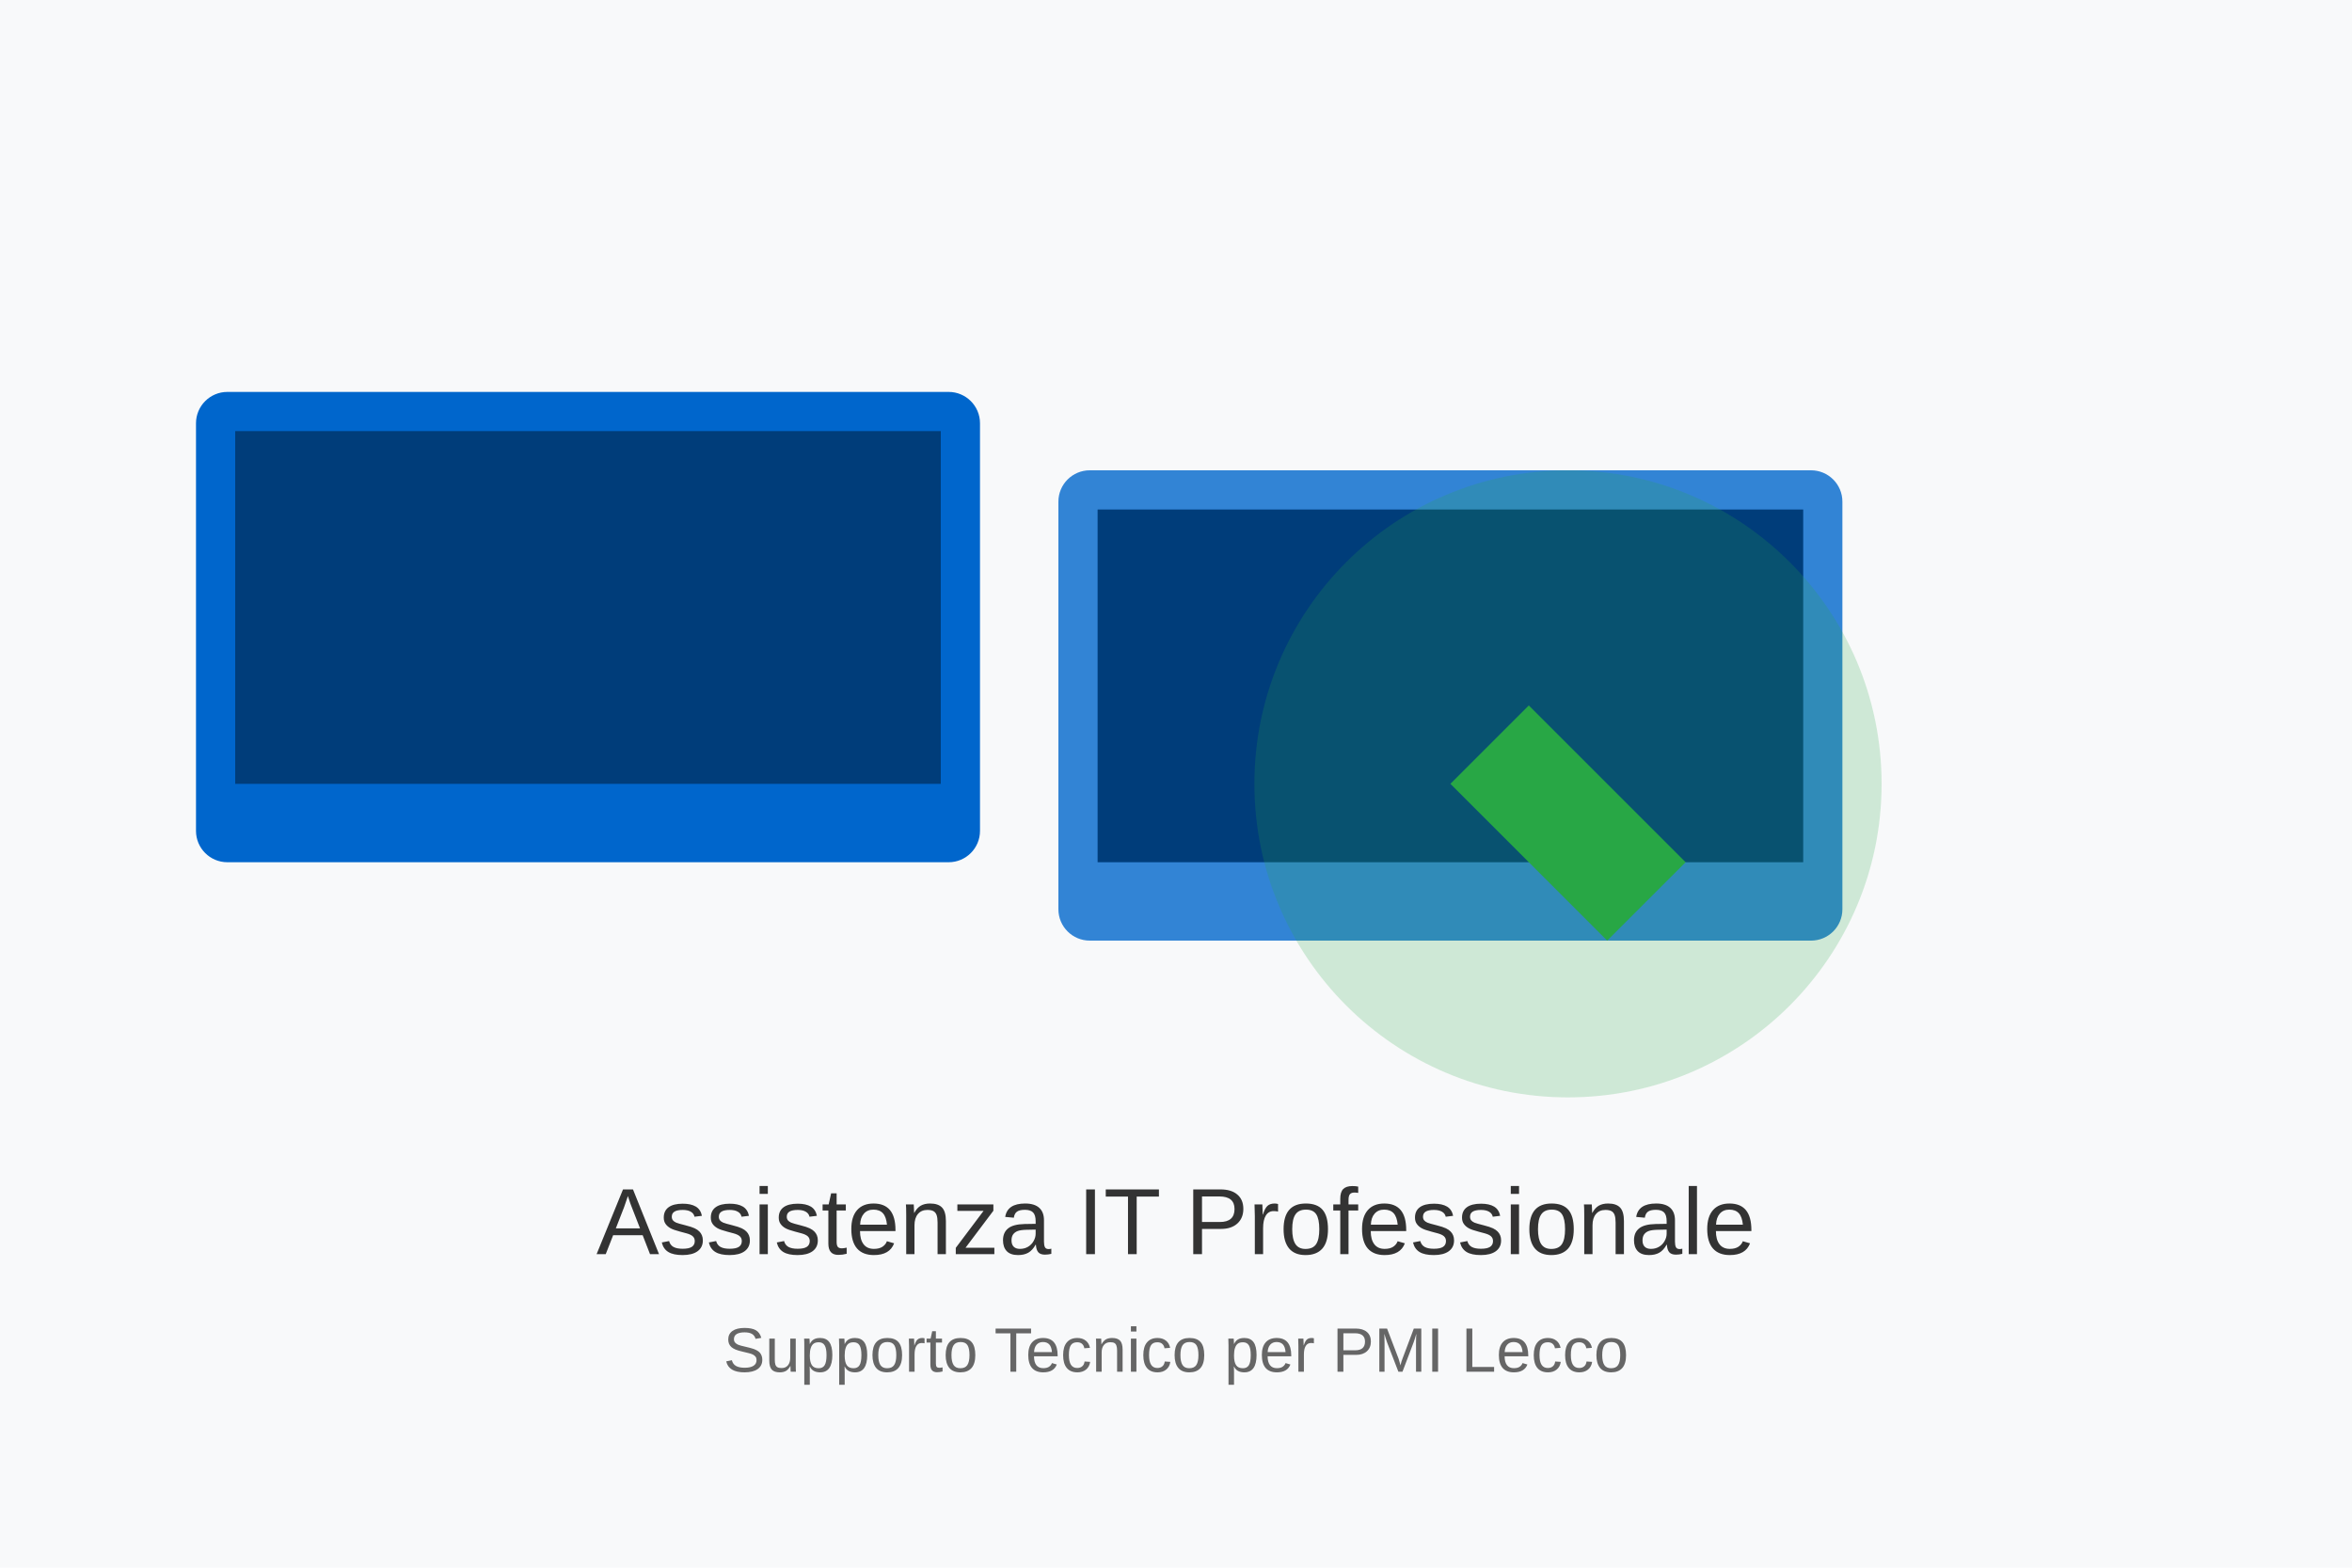
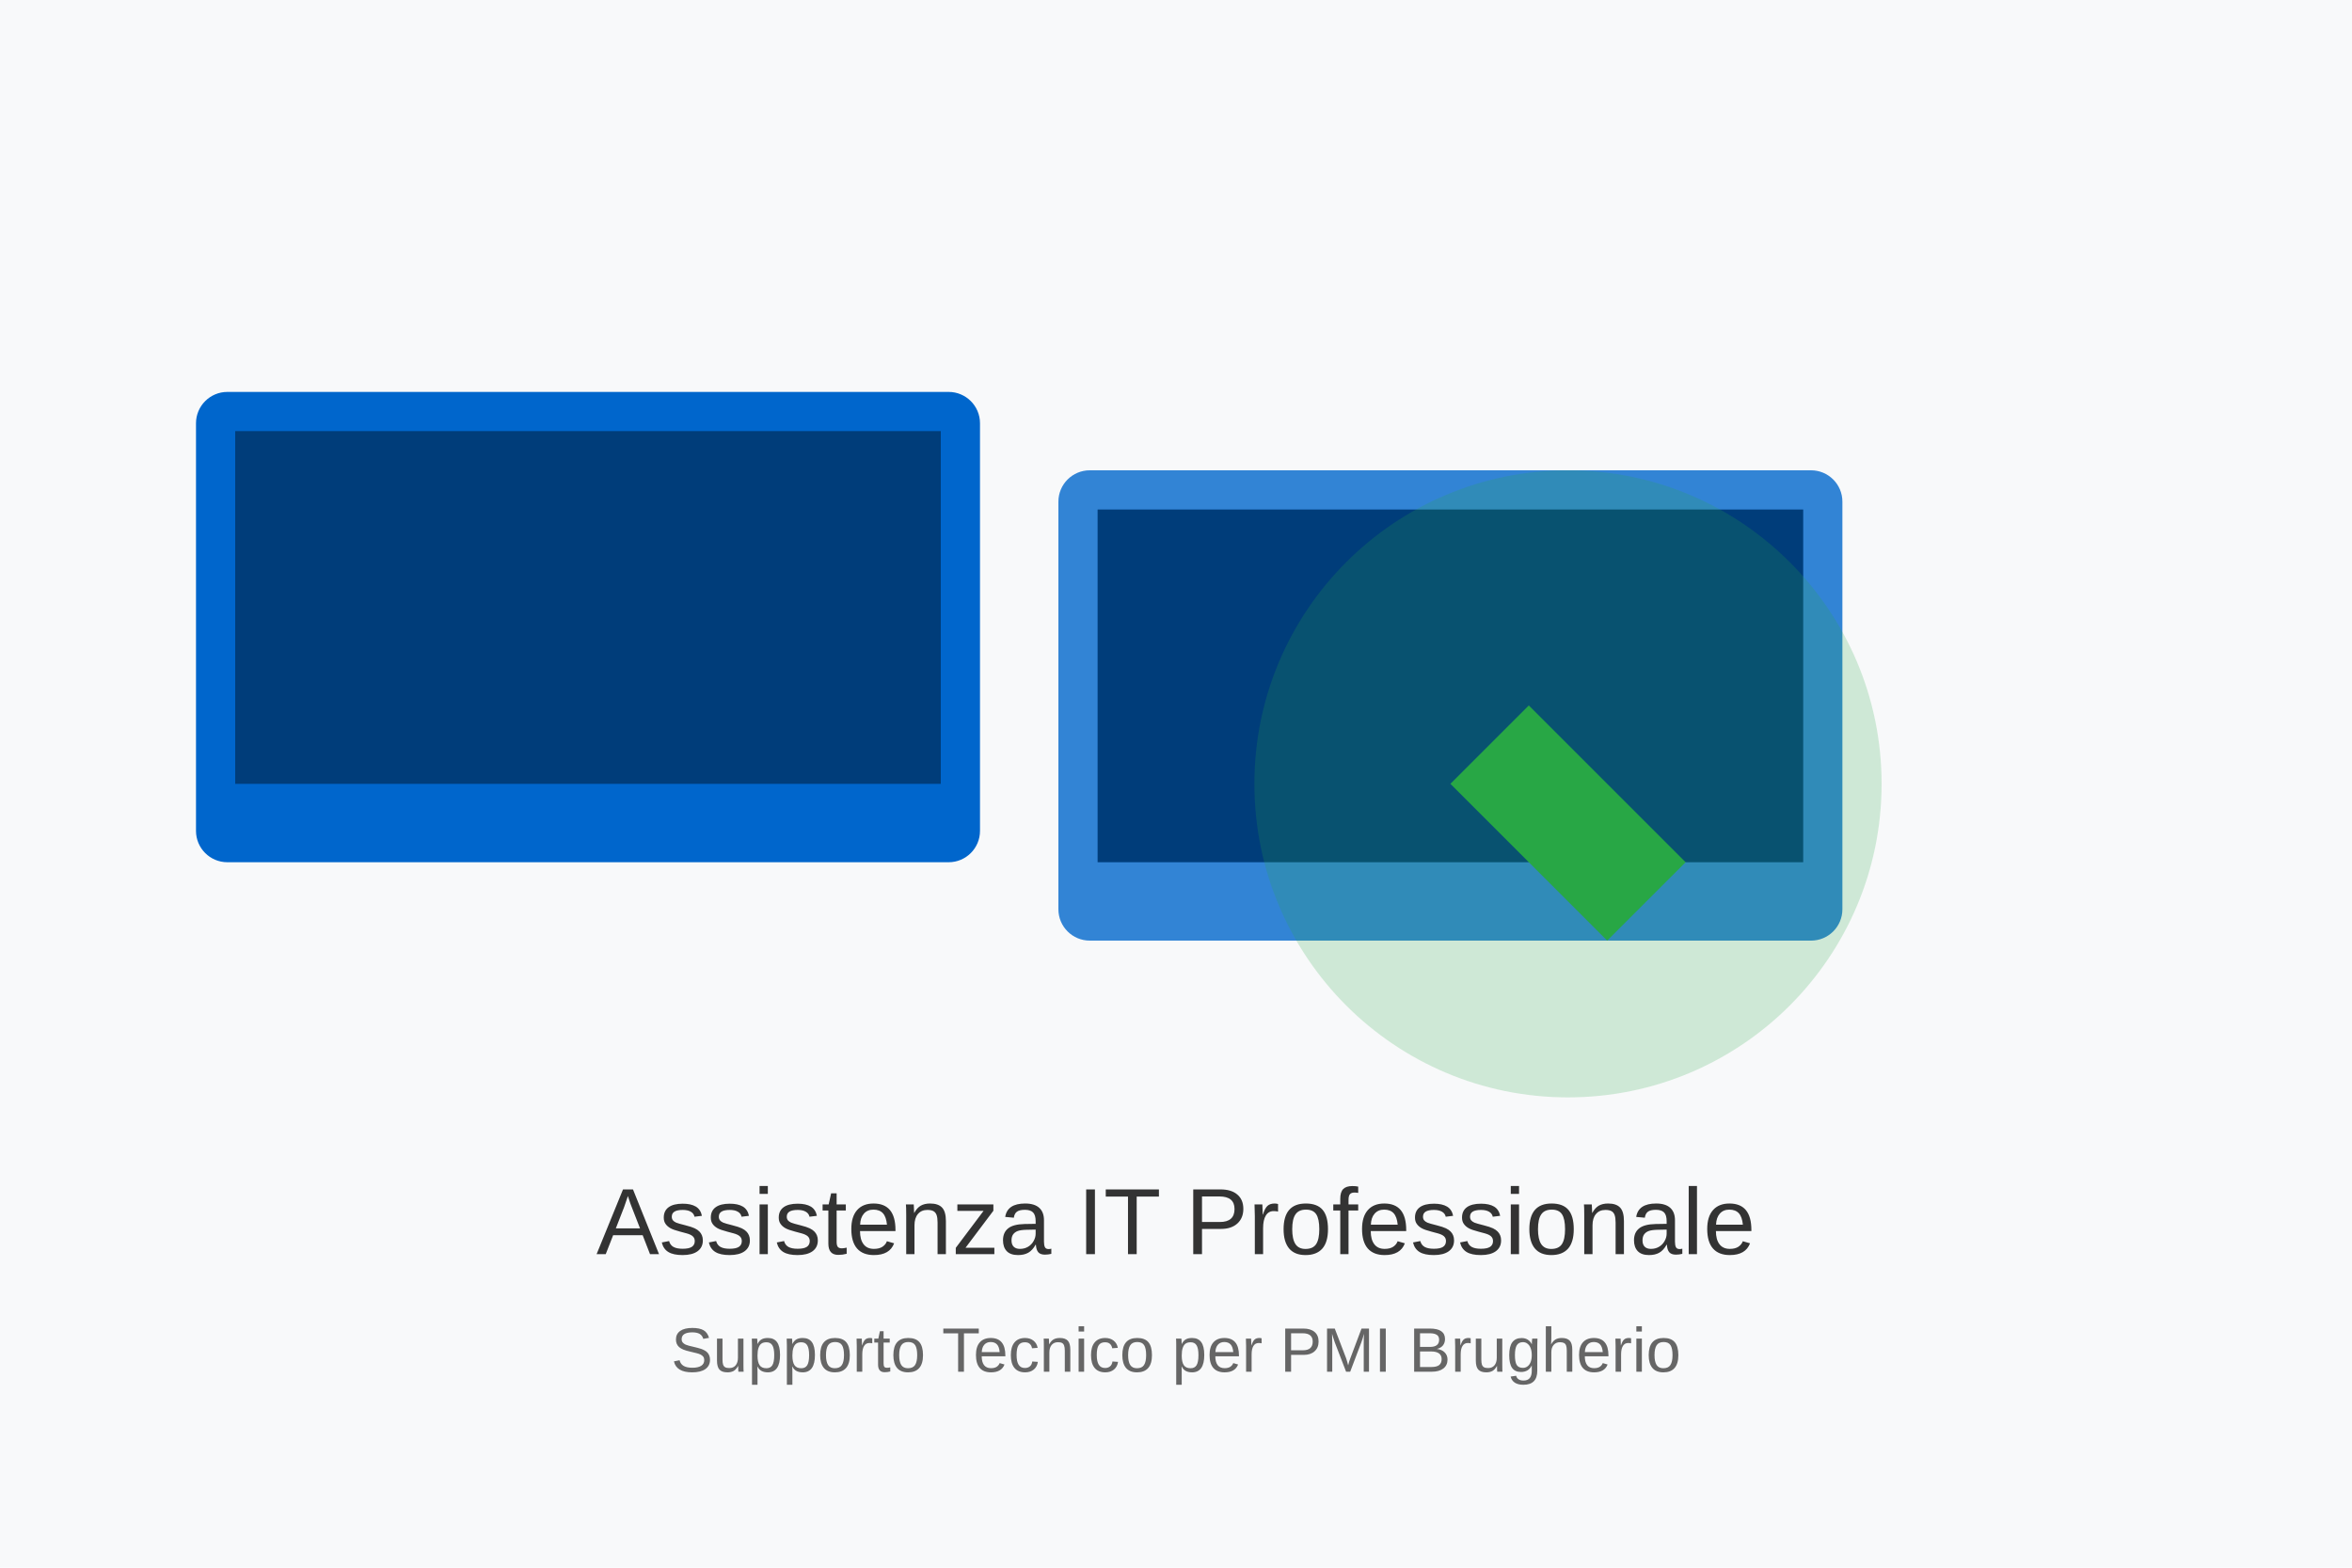
- <svg xmlns="http://www.w3.org/2000/svg" viewBox="0 0 600 400" width="600" height="400">
+ <svg xmlns="http://www.w3.org/2000/svg" role="img" aria-labelledby="title-brugherio">
  <rect width="600" height="400" fill="#f8f9fa" />
  <rect x="50" y="100" width="200" height="120" fill="#0066cc" rx="8" />
  <rect x="60" y="110" width="180" height="90" fill="#003d7a" />
  <rect x="270" y="120" width="200" height="120" fill="#0066cc" rx="8" opacity="0.8" />
  <rect x="280" y="130" width="180" height="90" fill="#003d7a" />
  <circle cx="400" cy="200" r="80" fill="#28a745" opacity="0.2" />
  <path d="M370 200 L390 180 L430 220 L410 240 Z" fill="#28a745" />
  <text x="300" y="320" font-family="Arial" font-size="24" fill="#333" text-anchor="middle">Assistenza IT Professionale</text>
-   <text x="300" y="350" font-family="Arial" font-size="16" fill="#666" text-anchor="middle">Supporto Tecnico per PMI Lecco</text>
+   <text x="300" y="350" font-family="Arial" font-size="16" fill="#666" text-anchor="middle">Supporto Tecnico per PMI Brugherio</text>
</svg>
